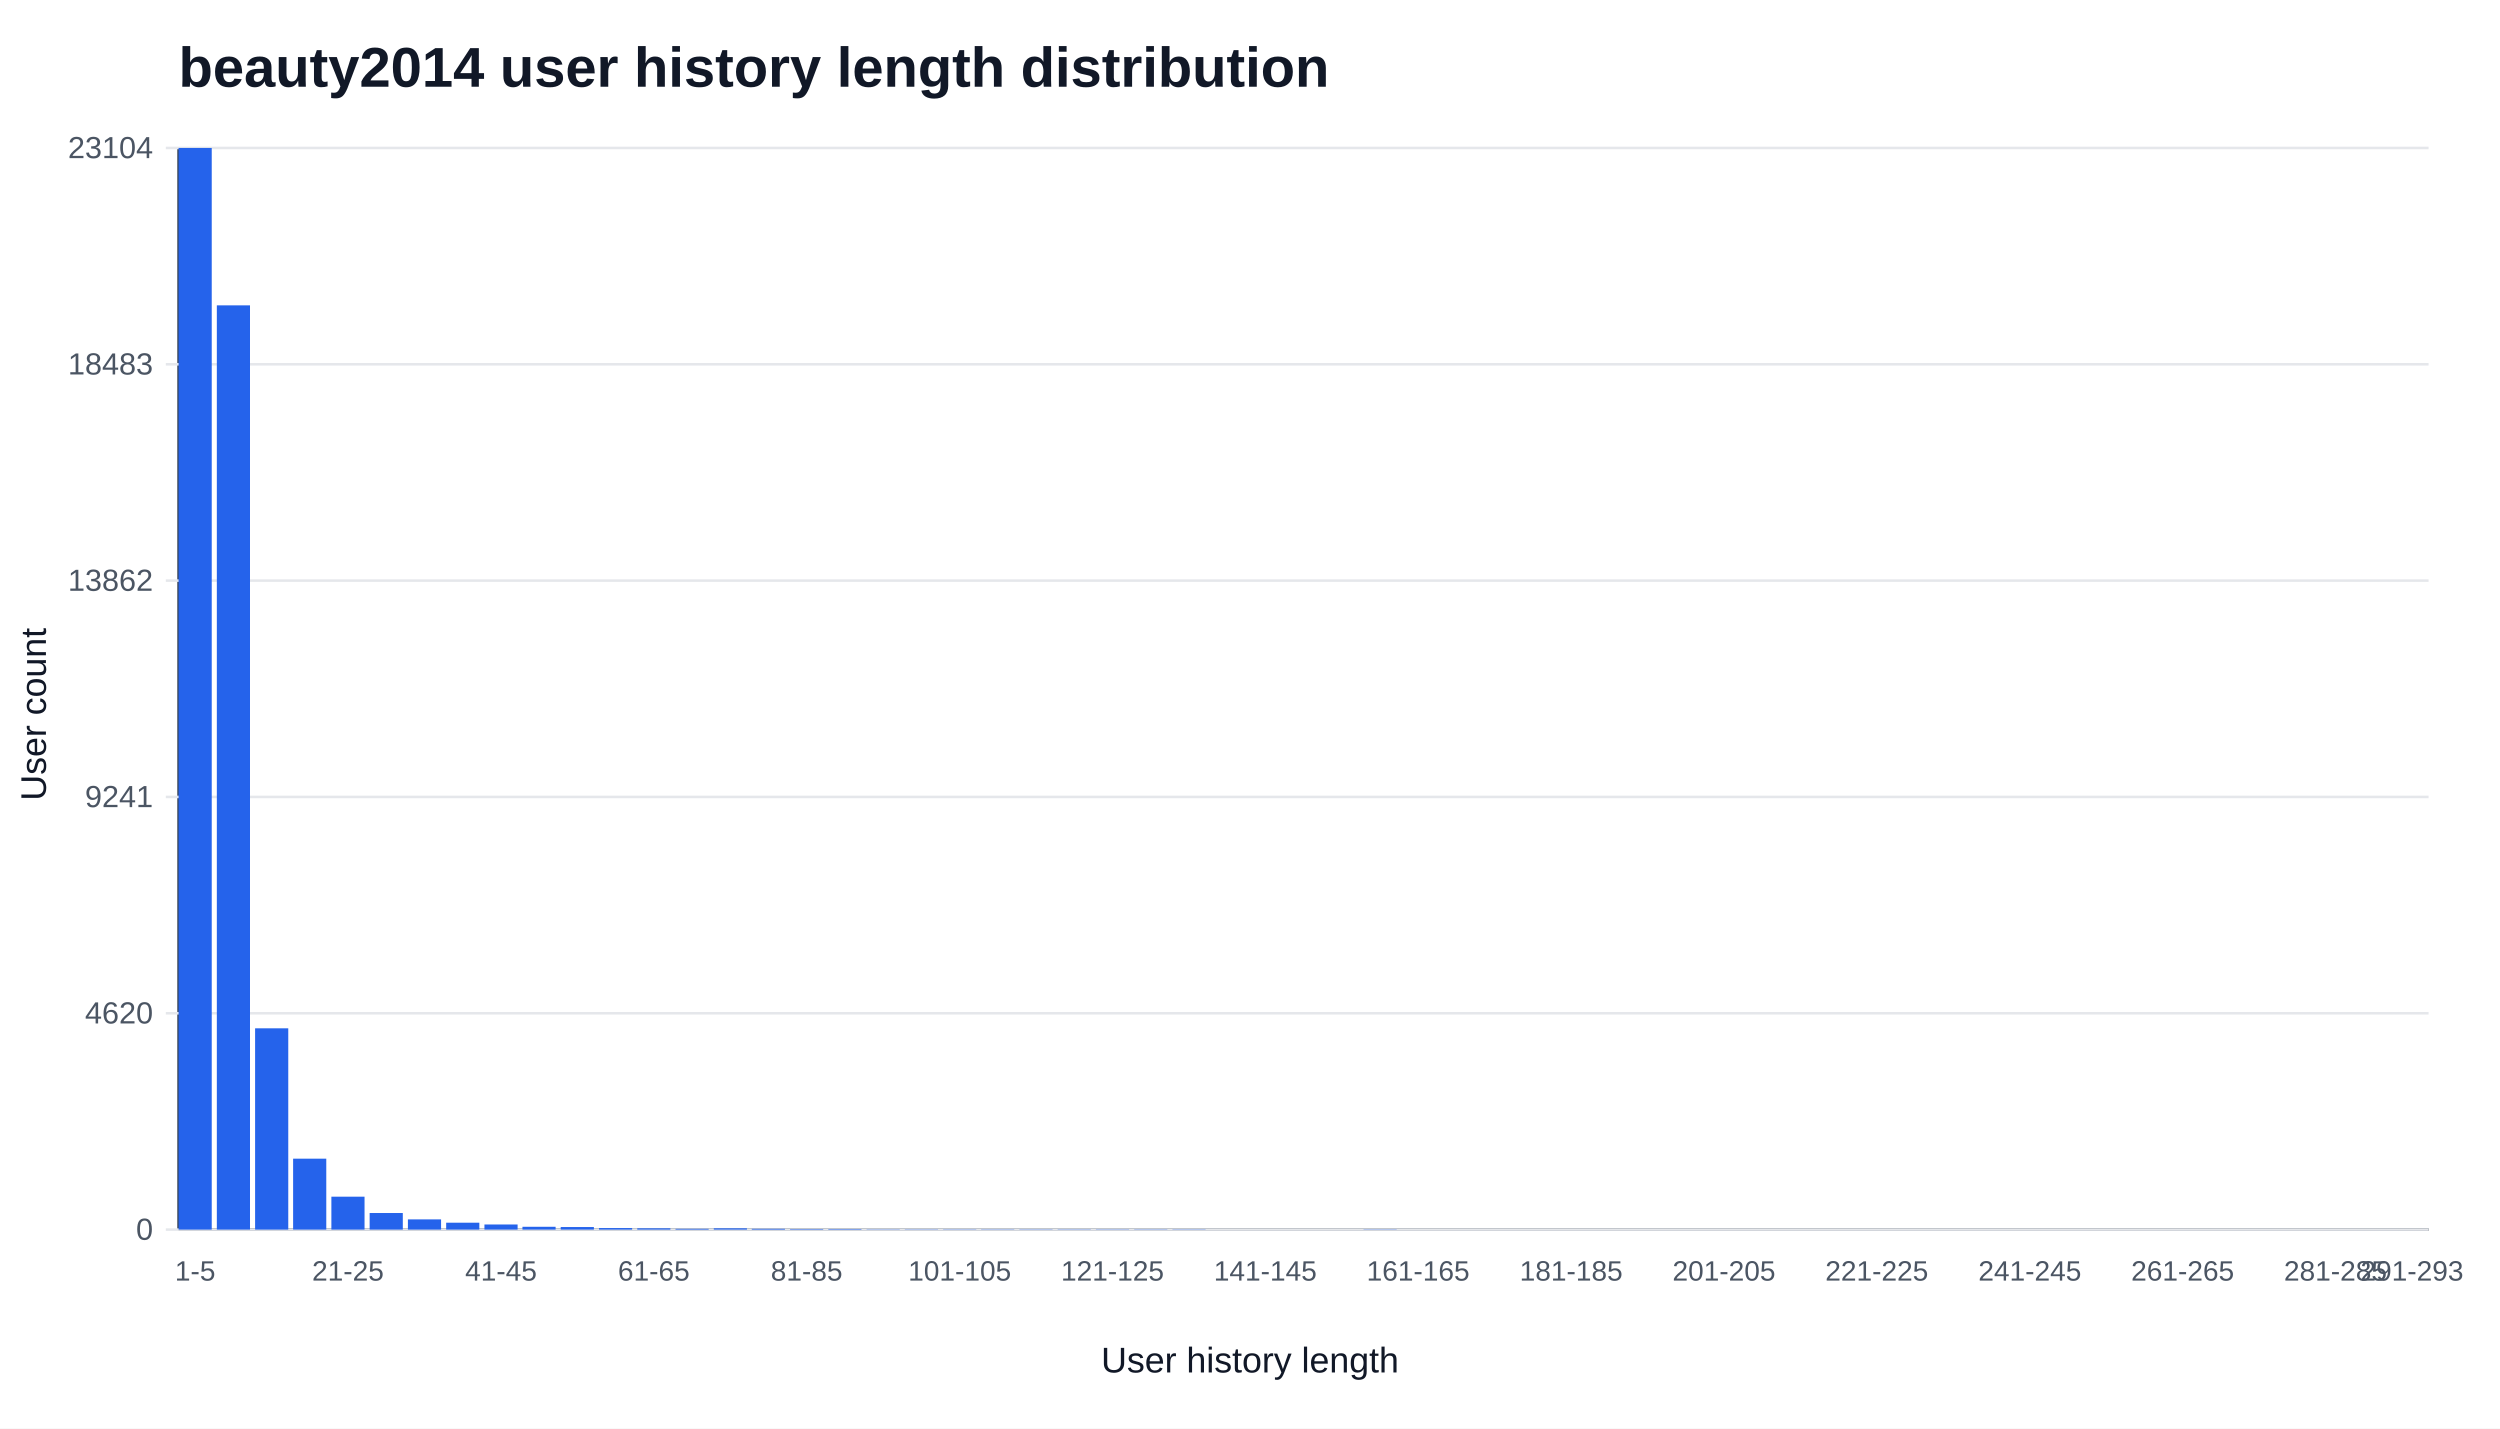
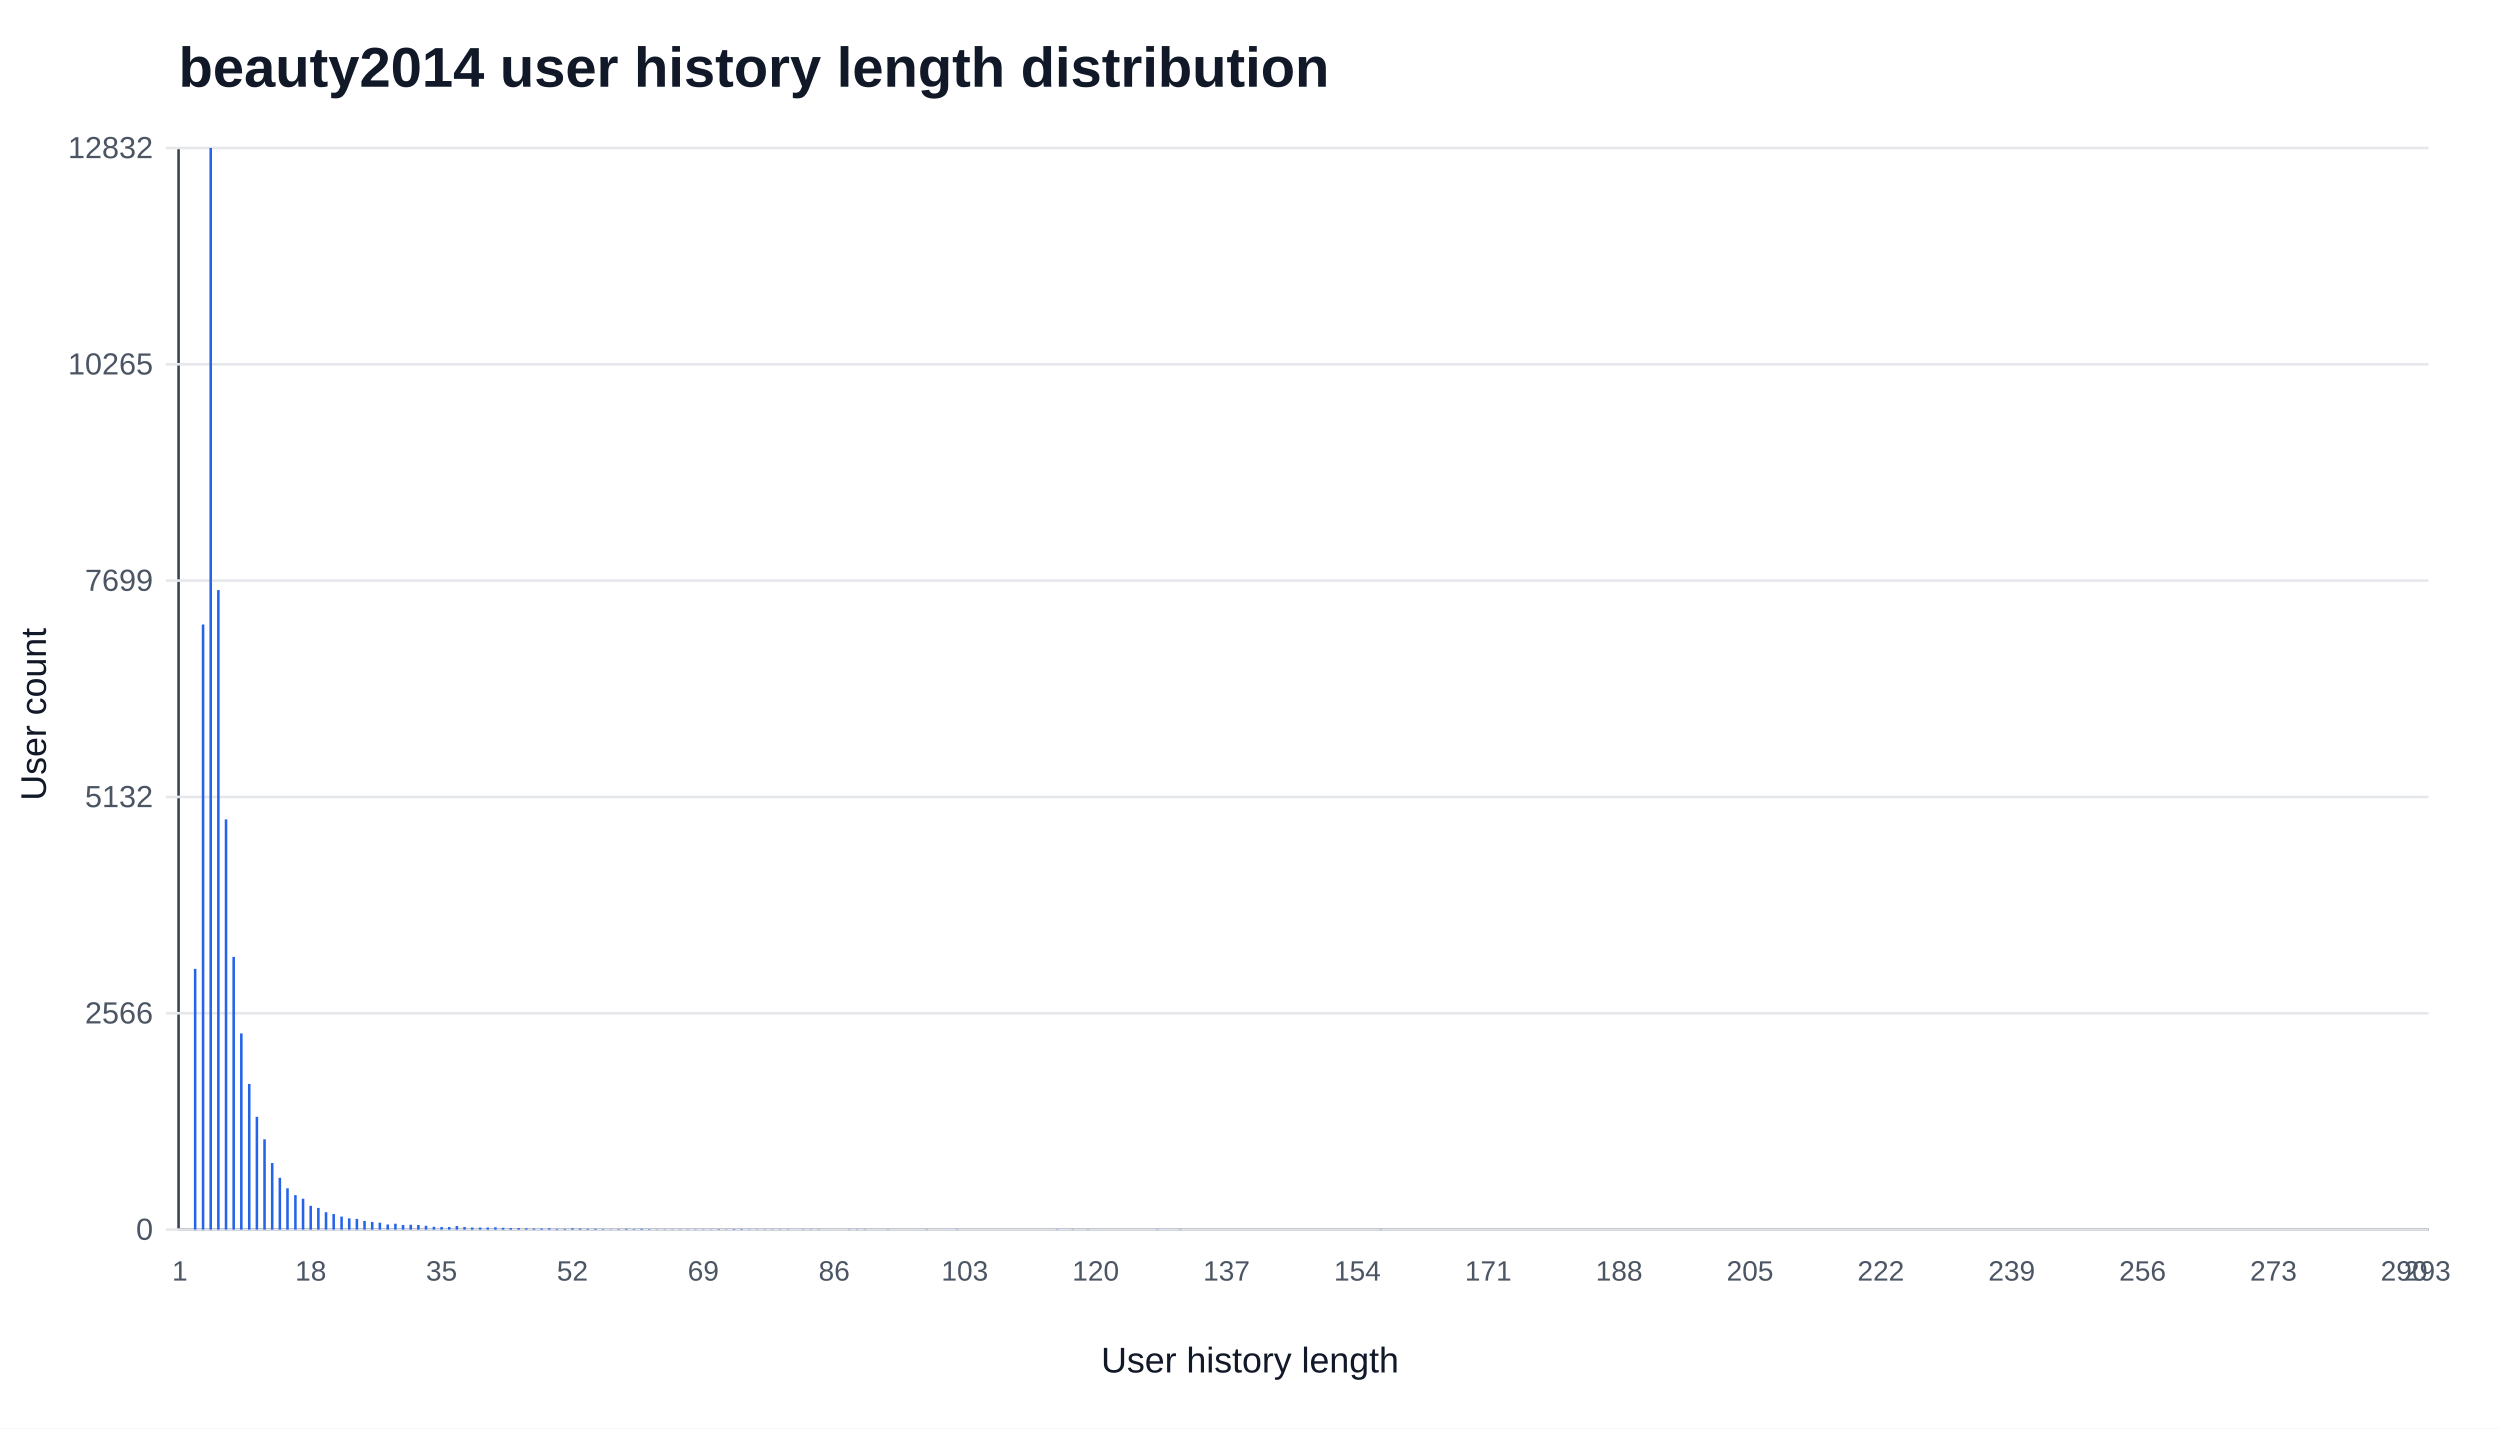
<svg xmlns="http://www.w3.org/2000/svg" width="980" height="560" viewBox="0 0 980 560">
  <rect width="100%" height="100%" fill="#ffffff" />
  <text x="70" y="34" font-family="Arial, sans-serif" font-size="22" font-weight="700" fill="#111827">beauty2014 user history length distribution</text>
  <line x1="70" y1="482" x2="952" y2="482" stroke="#374151" stroke-width="1" />
  <line x1="70" y1="58" x2="70" y2="482" stroke="#374151" stroke-width="1" />
  <line x1="65" y1="482.0" x2="952" y2="482.0" stroke="#e5e7eb" stroke-width="1" />
  <text x="60" y="486.0" text-anchor="end" font-family="Arial, sans-serif" font-size="12" fill="#4b5563">0</text>
  <line x1="65" y1="397.2" x2="952" y2="397.2" stroke="#e5e7eb" stroke-width="1" />
-   <text x="60" y="401.2" text-anchor="end" font-family="Arial, sans-serif" font-size="12" fill="#4b5563">4620</text>
+   <text x="60" y="401.2" text-anchor="end" font-family="Arial, sans-serif" font-size="12" fill="#4b5563">2566</text>
  <line x1="65" y1="312.4" x2="952" y2="312.4" stroke="#e5e7eb" stroke-width="1" />
-   <text x="60" y="316.4" text-anchor="end" font-family="Arial, sans-serif" font-size="12" fill="#4b5563">9241</text>
+   <text x="60" y="316.4" text-anchor="end" font-family="Arial, sans-serif" font-size="12" fill="#4b5563">5132</text>
  <line x1="65" y1="227.6" x2="952" y2="227.6" stroke="#e5e7eb" stroke-width="1" />
-   <text x="60" y="231.6" text-anchor="end" font-family="Arial, sans-serif" font-size="12" fill="#4b5563">13862</text>
+   <text x="60" y="231.6" text-anchor="end" font-family="Arial, sans-serif" font-size="12" fill="#4b5563">7699</text>
  <line x1="65" y1="142.8" x2="952" y2="142.8" stroke="#e5e7eb" stroke-width="1" />
-   <text x="60" y="146.8" text-anchor="end" font-family="Arial, sans-serif" font-size="12" fill="#4b5563">18483</text>
+   <text x="60" y="146.8" text-anchor="end" font-family="Arial, sans-serif" font-size="12" fill="#4b5563">10265</text>
  <line x1="65" y1="58.0" x2="952" y2="58.0" stroke="#e5e7eb" stroke-width="1" />
-   <text x="60" y="62.0" text-anchor="end" font-family="Arial, sans-serif" font-size="12" fill="#4b5563">23104</text>
-   <rect x="70.0" y="58.0" width="13.0" height="424.0" fill="#2563eb" />
-   <text x="76.5" y="502" text-anchor="middle" font-family="Arial, sans-serif" font-size="11" fill="#4b5563">1-5</text>
-   <rect x="85.0" y="119.7" width="13.0" height="362.3" fill="#2563eb" />
-   <rect x="100.0" y="403.1" width="13.0" height="78.9" fill="#2563eb" />
-   <rect x="114.9" y="454.2" width="13.0" height="27.8" fill="#2563eb" />
-   <rect x="129.9" y="469.1" width="13.0" height="12.9" fill="#2563eb" />
-   <text x="136.4" y="502" text-anchor="middle" font-family="Arial, sans-serif" font-size="11" fill="#4b5563">21-25</text>
-   <rect x="144.9" y="475.5" width="13.0" height="6.5" fill="#2563eb" />
-   <rect x="159.9" y="478.0" width="13.0" height="4.0" fill="#2563eb" />
-   <rect x="174.9" y="479.3" width="13.0" height="2.7" fill="#2563eb" />
-   <rect x="189.9" y="480.0" width="13.0" height="2.0" fill="#2563eb" />
-   <text x="196.4" y="502" text-anchor="middle" font-family="Arial, sans-serif" font-size="11" fill="#4b5563">41-45</text>
-   <rect x="204.8" y="480.9" width="13.0" height="1.1" fill="#2563eb" />
-   <rect x="219.8" y="481.0" width="13.0" height="1.0" fill="#2563eb" />
-   <rect x="234.8" y="481.4" width="13.0" height="0.6" fill="#2563eb" />
-   <rect x="249.8" y="481.5" width="13.0" height="0.5" fill="#2563eb" />
-   <text x="256.3" y="502" text-anchor="middle" font-family="Arial, sans-serif" font-size="11" fill="#4b5563">61-65</text>
-   <rect x="264.8" y="481.7" width="13.0" height="0.3" fill="#2563eb" />
-   <rect x="279.8" y="481.5" width="13.0" height="0.5" fill="#2563eb" />
-   <rect x="294.7" y="481.7" width="13.0" height="0.3" fill="#2563eb" />
-   <rect x="309.7" y="481.8" width="13.0" height="0.2" fill="#2563eb" />
-   <text x="316.2" y="502" text-anchor="middle" font-family="Arial, sans-serif" font-size="11" fill="#4b5563">81-85</text>
-   <rect x="324.7" y="481.8" width="13.0" height="0.2" fill="#2563eb" />
-   <rect x="339.7" y="481.9" width="13.0" height="0.1" fill="#2563eb" />
-   <rect x="354.7" y="481.9" width="13.0" height="0.1" fill="#2563eb" />
-   <rect x="369.7" y="481.9" width="13.0" height="0.1" fill="#2563eb" />
-   <text x="376.2" y="502" text-anchor="middle" font-family="Arial, sans-serif" font-size="11" fill="#4b5563">101-105</text>
-   <rect x="384.6" y="481.9" width="13.0" height="0.1" fill="#2563eb" />
-   <rect x="399.6" y="481.9" width="13.0" height="0.1" fill="#2563eb" />
-   <rect x="414.6" y="481.9" width="13.0" height="0.1" fill="#2563eb" />
-   <rect x="429.6" y="481.9" width="13.0" height="0.1" fill="#2563eb" />
-   <text x="436.1" y="502" text-anchor="middle" font-family="Arial, sans-serif" font-size="11" fill="#4b5563">121-125</text>
-   <rect x="444.6" y="481.9" width="13.0" height="0.1" fill="#2563eb" />
-   <rect x="459.6" y="481.9" width="13.0" height="0.1" fill="#2563eb" />
-   <rect x="474.5" y="482.0" width="13.0" height="0.0" fill="#2563eb" />
-   <rect x="489.5" y="482.0" width="13.0" height="0.0" fill="#2563eb" />
-   <text x="496.0" y="502" text-anchor="middle" font-family="Arial, sans-serif" font-size="11" fill="#4b5563">141-145</text>
-   <rect x="504.5" y="482.0" width="13.0" height="0.0" fill="#2563eb" />
-   <rect x="519.5" y="482.0" width="13.0" height="0.0" fill="#2563eb" />
-   <rect x="534.5" y="481.9" width="13.0" height="0.1" fill="#2563eb" />
-   <rect x="549.5" y="482.0" width="13.0" height="0.0" fill="#2563eb" />
-   <text x="555.9" y="502" text-anchor="middle" font-family="Arial, sans-serif" font-size="11" fill="#4b5563">161-165</text>
-   <rect x="564.4" y="482.0" width="13.0" height="0.0" fill="#2563eb" />
-   <rect x="579.4" y="482.0" width="13.0" height="0.0" fill="#2563eb" />
-   <rect x="594.4" y="482.0" width="13.0" height="0.0" fill="#2563eb" />
-   <rect x="609.4" y="482.0" width="13.0" height="0.0" fill="#2563eb" />
-   <text x="615.9" y="502" text-anchor="middle" font-family="Arial, sans-serif" font-size="11" fill="#4b5563">181-185</text>
-   <rect x="624.4" y="482.0" width="13.0" height="0.0" fill="#2563eb" />
-   <rect x="639.4" y="482.0" width="13.0" height="0.0" fill="#2563eb" />
-   <rect x="654.3" y="482.0" width="13.0" height="0.0" fill="#2563eb" />
-   <rect x="669.3" y="482.0" width="13.0" height="0.0" fill="#2563eb" />
-   <text x="675.8" y="502" text-anchor="middle" font-family="Arial, sans-serif" font-size="11" fill="#4b5563">201-205</text>
-   <rect x="684.3" y="482.0" width="13.0" height="0.0" fill="#2563eb" />
-   <rect x="699.3" y="482.0" width="13.0" height="0.0" fill="#2563eb" />
-   <rect x="714.3" y="482.0" width="13.0" height="0.0" fill="#2563eb" />
-   <rect x="729.3" y="482.0" width="13.0" height="0.0" fill="#2563eb" />
-   <text x="735.7" y="502" text-anchor="middle" font-family="Arial, sans-serif" font-size="11" fill="#4b5563">221-225</text>
-   <rect x="744.2" y="482.0" width="13.0" height="0.0" fill="#2563eb" />
-   <rect x="759.2" y="482.0" width="13.0" height="0.0" fill="#2563eb" />
-   <rect x="774.2" y="482.0" width="13.0" height="0.0" fill="#2563eb" />
-   <rect x="789.2" y="482.0" width="13.0" height="0.0" fill="#2563eb" />
-   <text x="795.7" y="502" text-anchor="middle" font-family="Arial, sans-serif" font-size="11" fill="#4b5563">241-245</text>
-   <rect x="804.2" y="482.0" width="13.0" height="0.0" fill="#2563eb" />
-   <rect x="819.2" y="482.0" width="13.0" height="0.0" fill="#2563eb" />
-   <rect x="834.1" y="482.0" width="13.0" height="0.0" fill="#2563eb" />
-   <rect x="849.1" y="482.0" width="13.0" height="0.0" fill="#2563eb" />
-   <text x="855.6" y="502" text-anchor="middle" font-family="Arial, sans-serif" font-size="11" fill="#4b5563">261-265</text>
-   <rect x="864.1" y="482.0" width="13.0" height="0.0" fill="#2563eb" />
-   <rect x="879.1" y="482.0" width="13.0" height="0.0" fill="#2563eb" />
-   <rect x="894.1" y="482.0" width="13.0" height="0.0" fill="#2563eb" />
-   <rect x="909.1" y="482.0" width="13.0" height="0.0" fill="#2563eb" />
-   <text x="915.5" y="502" text-anchor="middle" font-family="Arial, sans-serif" font-size="11" fill="#4b5563">281-285</text>
-   <rect x="924.0" y="482.0" width="13.0" height="0.0" fill="#2563eb" />
-   <rect x="939.0" y="482.0" width="13.0" height="0.0" fill="#2563eb" />
-   <text x="945.5" y="502" text-anchor="middle" font-family="Arial, sans-serif" font-size="11" fill="#4b5563">291-293</text>
+   <text x="60" y="62.0" text-anchor="end" font-family="Arial, sans-serif" font-size="12" fill="#4b5563">12832</text>
+   <rect x="70.0" y="482.0" width="1.0" height="0.0" fill="#2563eb" />
+   <text x="70.5" y="502" text-anchor="middle" font-family="Arial, sans-serif" font-size="11" fill="#4b5563">1</text>
+   <rect x="73.0" y="482.0" width="1.0" height="0.0" fill="#2563eb" />
+   <rect x="76.0" y="379.8" width="1.0" height="102.2" fill="#2563eb" />
+   <rect x="79.1" y="244.8" width="1.0" height="237.2" fill="#2563eb" />
+   <rect x="82.1" y="58.0" width="1.0" height="424.0" fill="#2563eb" />
+   <rect x="85.1" y="231.3" width="1.0" height="250.7" fill="#2563eb" />
+   <rect x="88.1" y="321.2" width="1.0" height="160.8" fill="#2563eb" />
+   <rect x="91.1" y="375.1" width="1.0" height="106.9" fill="#2563eb" />
+   <rect x="94.1" y="405.1" width="1.0" height="76.9" fill="#2563eb" />
+   <rect x="97.2" y="424.9" width="1.0" height="57.1" fill="#2563eb" />
+   <rect x="100.2" y="437.8" width="1.0" height="44.2" fill="#2563eb" />
+   <rect x="103.2" y="446.6" width="1.0" height="35.4" fill="#2563eb" />
+   <rect x="106.2" y="455.9" width="1.0" height="26.1" fill="#2563eb" />
+   <rect x="109.2" y="461.7" width="1.0" height="20.3" fill="#2563eb" />
+   <rect x="112.2" y="465.8" width="1.0" height="16.2" fill="#2563eb" />
+   <rect x="115.3" y="468.5" width="1.0" height="13.5" fill="#2563eb" />
+   <rect x="118.3" y="469.9" width="1.0" height="12.1" fill="#2563eb" />
+   <rect x="121.3" y="472.7" width="1.0" height="9.3" fill="#2563eb" />
+   <text x="121.8" y="502" text-anchor="middle" font-family="Arial, sans-serif" font-size="11" fill="#4b5563">18</text>
+   <rect x="124.3" y="473.5" width="1.0" height="8.5" fill="#2563eb" />
+   <rect x="127.3" y="475.2" width="1.0" height="6.8" fill="#2563eb" />
+   <rect x="130.3" y="475.9" width="1.0" height="6.1" fill="#2563eb" />
+   <rect x="133.4" y="476.9" width="1.0" height="5.1" fill="#2563eb" />
+   <rect x="136.4" y="477.6" width="1.0" height="4.4" fill="#2563eb" />
+   <rect x="139.4" y="477.8" width="1.0" height="4.2" fill="#2563eb" />
+   <rect x="142.4" y="478.6" width="1.0" height="3.4" fill="#2563eb" />
+   <rect x="145.4" y="479.0" width="1.0" height="3.0" fill="#2563eb" />
+   <rect x="148.4" y="479.3" width="1.0" height="2.7" fill="#2563eb" />
+   <rect x="151.5" y="480.0" width="1.0" height="2.0" fill="#2563eb" />
+   <rect x="154.5" y="479.7" width="1.0" height="2.3" fill="#2563eb" />
+   <rect x="157.5" y="480.2" width="1.0" height="1.8" fill="#2563eb" />
+   <rect x="160.5" y="480.1" width="1.0" height="1.9" fill="#2563eb" />
+   <rect x="163.5" y="480.2" width="1.0" height="1.8" fill="#2563eb" />
+   <rect x="166.5" y="480.5" width="1.0" height="1.5" fill="#2563eb" />
+   <rect x="169.6" y="480.9" width="1.0" height="1.1" fill="#2563eb" />
+   <rect x="172.6" y="481.0" width="1.0" height="1.0" fill="#2563eb" />
+   <text x="173.1" y="502" text-anchor="middle" font-family="Arial, sans-serif" font-size="11" fill="#4b5563">35</text>
+   <rect x="175.6" y="481.0" width="1.0" height="1.0" fill="#2563eb" />
+   <rect x="178.6" y="480.6" width="1.0" height="1.4" fill="#2563eb" />
+   <rect x="181.6" y="481.0" width="1.0" height="1.0" fill="#2563eb" />
+   <rect x="184.6" y="481.2" width="1.0" height="0.8" fill="#2563eb" />
+   <rect x="187.7" y="481.2" width="1.0" height="0.8" fill="#2563eb" />
+   <rect x="190.7" y="481.2" width="1.0" height="0.8" fill="#2563eb" />
+   <rect x="193.7" y="481.1" width="1.0" height="0.9" fill="#2563eb" />
+   <rect x="196.7" y="481.3" width="1.0" height="0.7" fill="#2563eb" />
+   <rect x="199.7" y="481.4" width="1.0" height="0.6" fill="#2563eb" />
+   <rect x="202.8" y="481.4" width="1.0" height="0.6" fill="#2563eb" />
+   <rect x="205.8" y="481.5" width="1.0" height="0.5" fill="#2563eb" />
+   <rect x="208.8" y="481.6" width="1.0" height="0.4" fill="#2563eb" />
+   <rect x="211.8" y="481.6" width="1.0" height="0.4" fill="#2563eb" />
+   <rect x="214.8" y="481.5" width="1.0" height="0.5" fill="#2563eb" />
+   <rect x="217.8" y="481.7" width="1.0" height="0.3" fill="#2563eb" />
+   <rect x="220.9" y="481.7" width="1.0" height="0.3" fill="#2563eb" />
+   <rect x="223.9" y="481.5" width="1.0" height="0.5" fill="#2563eb" />
+   <text x="224.4" y="502" text-anchor="middle" font-family="Arial, sans-serif" font-size="11" fill="#4b5563">52</text>
+   <rect x="226.9" y="481.6" width="1.0" height="0.4" fill="#2563eb" />
+   <rect x="229.9" y="481.7" width="1.0" height="0.3" fill="#2563eb" />
+   <rect x="232.9" y="481.7" width="1.0" height="0.3" fill="#2563eb" />
+   <rect x="235.9" y="481.8" width="1.0" height="0.2" fill="#2563eb" />
+   <rect x="239.0" y="481.9" width="1.0" height="0.1" fill="#2563eb" />
+   <rect x="242.0" y="481.8" width="1.0" height="0.2" fill="#2563eb" />
+   <rect x="245.0" y="481.7" width="1.0" height="0.3" fill="#2563eb" />
+   <rect x="248.0" y="481.8" width="1.0" height="0.2" fill="#2563eb" />
+   <rect x="251.0" y="481.7" width="1.0" height="0.3" fill="#2563eb" />
+   <rect x="254.0" y="481.8" width="1.0" height="0.2" fill="#2563eb" />
+   <rect x="257.1" y="481.9" width="1.0" height="0.1" fill="#2563eb" />
+   <rect x="260.1" y="481.9" width="1.0" height="0.1" fill="#2563eb" />
+   <rect x="263.1" y="481.9" width="1.0" height="0.1" fill="#2563eb" />
+   <rect x="266.1" y="481.9" width="1.0" height="0.1" fill="#2563eb" />
+   <rect x="269.1" y="481.9" width="1.0" height="0.1" fill="#2563eb" />
+   <rect x="272.1" y="481.9" width="1.0" height="0.1" fill="#2563eb" />
+   <rect x="275.2" y="481.9" width="1.0" height="0.1" fill="#2563eb" />
+   <text x="275.7" y="502" text-anchor="middle" font-family="Arial, sans-serif" font-size="11" fill="#4b5563">69</text>
+   <rect x="278.2" y="481.9" width="1.0" height="0.1" fill="#2563eb" />
+   <rect x="281.2" y="481.8" width="1.0" height="0.2" fill="#2563eb" />
+   <rect x="284.2" y="481.9" width="1.0" height="0.1" fill="#2563eb" />
+   <rect x="287.2" y="481.8" width="1.0" height="0.2" fill="#2563eb" />
+   <rect x="290.2" y="481.8" width="1.0" height="0.2" fill="#2563eb" />
+   <rect x="293.3" y="481.9" width="1.0" height="0.1" fill="#2563eb" />
+   <rect x="296.3" y="481.9" width="1.0" height="0.1" fill="#2563eb" />
+   <rect x="299.3" y="481.9" width="1.0" height="0.1" fill="#2563eb" />
+   <rect x="302.3" y="481.9" width="1.0" height="0.1" fill="#2563eb" />
+   <rect x="305.3" y="481.9" width="1.0" height="0.1" fill="#2563eb" />
+   <rect x="308.3" y="481.9" width="1.0" height="0.1" fill="#2563eb" />
+   <rect x="311.4" y="482.0" width="1.0" height="0.0" fill="#2563eb" />
+   <rect x="314.4" y="481.9" width="1.0" height="0.1" fill="#2563eb" />
+   <rect x="317.4" y="481.9" width="1.0" height="0.1" fill="#2563eb" />
+   <rect x="320.4" y="481.9" width="1.0" height="0.1" fill="#2563eb" />
+   <rect x="323.4" y="482.0" width="1.0" height="0.0" fill="#2563eb" />
+   <rect x="326.5" y="482.0" width="1.0" height="0.0" fill="#2563eb" />
+   <text x="327.0" y="502" text-anchor="middle" font-family="Arial, sans-serif" font-size="11" fill="#4b5563">86</text>
+   <rect x="329.5" y="482.0" width="1.0" height="0.0" fill="#2563eb" />
+   <rect x="332.5" y="481.9" width="1.0" height="0.1" fill="#2563eb" />
+   <rect x="335.5" y="481.9" width="1.0" height="0.1" fill="#2563eb" />
+   <rect x="338.5" y="481.9" width="1.0" height="0.1" fill="#2563eb" />
+   <rect x="341.5" y="482.0" width="1.0" height="0.0" fill="#2563eb" />
+   <rect x="344.6" y="482.0" width="1.0" height="0.0" fill="#2563eb" />
+   <rect x="347.6" y="481.9" width="1.0" height="0.1" fill="#2563eb" />
+   <rect x="350.6" y="482.0" width="1.0" height="0.0" fill="#2563eb" />
+   <rect x="353.6" y="482.0" width="1.0" height="0.0" fill="#2563eb" />
+   <rect x="356.6" y="482.0" width="1.0" height="0.0" fill="#2563eb" />
+   <rect x="359.6" y="482.0" width="1.0" height="0.0" fill="#2563eb" />
+   <rect x="362.7" y="481.9" width="1.0" height="0.1" fill="#2563eb" />
+   <rect x="365.7" y="482.0" width="1.0" height="0.0" fill="#2563eb" />
+   <rect x="368.7" y="482.0" width="1.0" height="0.0" fill="#2563eb" />
+   <rect x="371.7" y="482.0" width="1.0" height="0.0" fill="#2563eb" />
+   <rect x="374.7" y="481.9" width="1.0" height="0.1" fill="#2563eb" />
+   <rect x="377.7" y="482.0" width="1.0" height="0.0" fill="#2563eb" />
+   <text x="378.2" y="502" text-anchor="middle" font-family="Arial, sans-serif" font-size="11" fill="#4b5563">103</text>
+   <rect x="380.8" y="482.0" width="1.0" height="0.0" fill="#2563eb" />
+   <rect x="383.8" y="482.0" width="1.0" height="0.0" fill="#2563eb" />
+   <rect x="386.8" y="482.0" width="1.0" height="0.0" fill="#2563eb" />
+   <rect x="389.8" y="482.0" width="1.0" height="0.0" fill="#2563eb" />
+   <rect x="392.8" y="482.0" width="1.0" height="0.0" fill="#2563eb" />
+   <rect x="395.8" y="482.0" width="1.0" height="0.0" fill="#2563eb" />
+   <rect x="398.9" y="482.0" width="1.0" height="0.0" fill="#2563eb" />
+   <rect x="401.9" y="482.0" width="1.0" height="0.0" fill="#2563eb" />
+   <rect x="404.9" y="482.0" width="1.0" height="0.0" fill="#2563eb" />
+   <rect x="407.9" y="482.0" width="1.0" height="0.0" fill="#2563eb" />
+   <rect x="410.9" y="482.0" width="1.0" height="0.0" fill="#2563eb" />
+   <rect x="413.9" y="481.9" width="1.0" height="0.1" fill="#2563eb" />
+   <rect x="417.0" y="482.0" width="1.0" height="0.0" fill="#2563eb" />
+   <rect x="420.0" y="481.9" width="1.0" height="0.1" fill="#2563eb" />
+   <rect x="423.0" y="482.0" width="1.0" height="0.0" fill="#2563eb" />
+   <rect x="426.0" y="481.9" width="1.0" height="0.1" fill="#2563eb" />
+   <rect x="429.0" y="482.0" width="1.0" height="0.0" fill="#2563eb" />
+   <text x="429.5" y="502" text-anchor="middle" font-family="Arial, sans-serif" font-size="11" fill="#4b5563">120</text>
+   <rect x="432.0" y="482.0" width="1.0" height="0.0" fill="#2563eb" />
+   <rect x="435.1" y="482.0" width="1.0" height="0.0" fill="#2563eb" />
+   <rect x="438.1" y="482.0" width="1.0" height="0.0" fill="#2563eb" />
+   <rect x="441.1" y="482.0" width="1.0" height="0.0" fill="#2563eb" />
+   <rect x="444.1" y="482.0" width="1.0" height="0.0" fill="#2563eb" />
+   <rect x="447.1" y="482.0" width="1.0" height="0.0" fill="#2563eb" />
+   <rect x="450.2" y="482.0" width="1.0" height="0.0" fill="#2563eb" />
+   <rect x="453.2" y="481.9" width="1.0" height="0.1" fill="#2563eb" />
+   <rect x="456.2" y="482.0" width="1.0" height="0.0" fill="#2563eb" />
+   <rect x="459.2" y="482.0" width="1.0" height="0.0" fill="#2563eb" />
+   <rect x="462.2" y="481.9" width="1.0" height="0.1" fill="#2563eb" />
+   <rect x="465.2" y="482.0" width="1.0" height="0.0" fill="#2563eb" />
+   <rect x="468.3" y="482.0" width="1.0" height="0.0" fill="#2563eb" />
+   <rect x="471.3" y="482.0" width="1.0" height="0.0" fill="#2563eb" />
+   <rect x="474.3" y="482.0" width="1.0" height="0.0" fill="#2563eb" />
+   <rect x="477.3" y="482.0" width="1.0" height="0.0" fill="#2563eb" />
+   <rect x="480.3" y="482.0" width="1.0" height="0.0" fill="#2563eb" />
+   <text x="480.8" y="502" text-anchor="middle" font-family="Arial, sans-serif" font-size="11" fill="#4b5563">137</text>
+   <rect x="483.3" y="482.0" width="1.0" height="0.0" fill="#2563eb" />
+   <rect x="486.4" y="482.0" width="1.0" height="0.0" fill="#2563eb" />
+   <rect x="489.4" y="482.0" width="1.0" height="0.0" fill="#2563eb" />
+   <rect x="492.4" y="482.0" width="1.0" height="0.0" fill="#2563eb" />
+   <rect x="495.4" y="482.0" width="1.0" height="0.0" fill="#2563eb" />
+   <rect x="498.4" y="482.0" width="1.0" height="0.0" fill="#2563eb" />
+   <rect x="501.4" y="482.0" width="1.0" height="0.0" fill="#2563eb" />
+   <rect x="504.5" y="482.0" width="1.0" height="0.0" fill="#2563eb" />
+   <rect x="507.5" y="482.0" width="1.0" height="0.0" fill="#2563eb" />
+   <rect x="510.5" y="482.0" width="1.0" height="0.0" fill="#2563eb" />
+   <rect x="513.5" y="482.0" width="1.0" height="0.0" fill="#2563eb" />
+   <rect x="516.5" y="482.0" width="1.0" height="0.0" fill="#2563eb" />
+   <rect x="519.5" y="482.0" width="1.0" height="0.0" fill="#2563eb" />
+   <rect x="522.6" y="482.0" width="1.0" height="0.0" fill="#2563eb" />
+   <rect x="525.6" y="482.0" width="1.0" height="0.0" fill="#2563eb" />
+   <rect x="528.6" y="482.0" width="1.0" height="0.0" fill="#2563eb" />
+   <rect x="531.6" y="482.0" width="1.0" height="0.0" fill="#2563eb" />
+   <text x="532.1" y="502" text-anchor="middle" font-family="Arial, sans-serif" font-size="11" fill="#4b5563">154</text>
+   <rect x="534.6" y="482.0" width="1.0" height="0.0" fill="#2563eb" />
+   <rect x="537.6" y="482.0" width="1.0" height="0.0" fill="#2563eb" />
+   <rect x="540.7" y="481.9" width="1.0" height="0.1" fill="#2563eb" />
+   <rect x="543.7" y="482.0" width="1.0" height="0.0" fill="#2563eb" />
+   <rect x="546.7" y="482.0" width="1.0" height="0.0" fill="#2563eb" />
+   <rect x="549.7" y="482.0" width="1.0" height="0.0" fill="#2563eb" />
+   <rect x="552.7" y="482.0" width="1.0" height="0.0" fill="#2563eb" />
+   <rect x="555.7" y="482.0" width="1.0" height="0.0" fill="#2563eb" />
+   <rect x="558.8" y="482.0" width="1.0" height="0.0" fill="#2563eb" />
+   <rect x="561.8" y="482.0" width="1.0" height="0.0" fill="#2563eb" />
+   <rect x="564.8" y="482.0" width="1.0" height="0.0" fill="#2563eb" />
+   <rect x="567.8" y="482.0" width="1.0" height="0.0" fill="#2563eb" />
+   <rect x="570.8" y="482.0" width="1.0" height="0.0" fill="#2563eb" />
+   <rect x="573.8" y="482.0" width="1.0" height="0.0" fill="#2563eb" />
+   <rect x="576.9" y="482.0" width="1.0" height="0.0" fill="#2563eb" />
+   <rect x="579.9" y="482.0" width="1.0" height="0.0" fill="#2563eb" />
+   <rect x="582.9" y="482.0" width="1.0" height="0.0" fill="#2563eb" />
+   <text x="583.4" y="502" text-anchor="middle" font-family="Arial, sans-serif" font-size="11" fill="#4b5563">171</text>
+   <rect x="585.9" y="482.0" width="1.0" height="0.0" fill="#2563eb" />
+   <rect x="588.9" y="482.0" width="1.0" height="0.0" fill="#2563eb" />
+   <rect x="592.0" y="482.0" width="1.0" height="0.0" fill="#2563eb" />
+   <rect x="595.0" y="482.0" width="1.0" height="0.0" fill="#2563eb" />
+   <rect x="598.0" y="482.0" width="1.0" height="0.0" fill="#2563eb" />
+   <rect x="601.0" y="482.0" width="1.0" height="0.0" fill="#2563eb" />
+   <rect x="604.0" y="482.0" width="1.0" height="0.0" fill="#2563eb" />
+   <rect x="607.0" y="482.0" width="1.0" height="0.0" fill="#2563eb" />
+   <rect x="610.1" y="482.0" width="1.0" height="0.0" fill="#2563eb" />
+   <rect x="613.1" y="482.0" width="1.0" height="0.0" fill="#2563eb" />
+   <rect x="616.1" y="482.0" width="1.0" height="0.0" fill="#2563eb" />
+   <rect x="619.1" y="482.0" width="1.0" height="0.0" fill="#2563eb" />
+   <rect x="622.1" y="482.0" width="1.0" height="0.0" fill="#2563eb" />
+   <rect x="625.1" y="482.0" width="1.0" height="0.0" fill="#2563eb" />
+   <rect x="628.2" y="482.0" width="1.0" height="0.0" fill="#2563eb" />
+   <rect x="631.2" y="482.0" width="1.0" height="0.0" fill="#2563eb" />
+   <rect x="634.2" y="482.0" width="1.0" height="0.0" fill="#2563eb" />
+   <text x="634.7" y="502" text-anchor="middle" font-family="Arial, sans-serif" font-size="11" fill="#4b5563">188</text>
+   <rect x="637.2" y="482.0" width="1.0" height="0.0" fill="#2563eb" />
+   <rect x="640.2" y="482.0" width="1.0" height="0.0" fill="#2563eb" />
+   <rect x="643.2" y="482.0" width="1.0" height="0.0" fill="#2563eb" />
+   <rect x="646.3" y="482.0" width="1.0" height="0.0" fill="#2563eb" />
+   <rect x="649.3" y="482.0" width="1.0" height="0.0" fill="#2563eb" />
+   <rect x="652.3" y="482.0" width="1.0" height="0.0" fill="#2563eb" />
+   <rect x="655.3" y="482.0" width="1.0" height="0.0" fill="#2563eb" />
+   <rect x="658.3" y="482.0" width="1.0" height="0.0" fill="#2563eb" />
+   <rect x="661.3" y="482.0" width="1.0" height="0.0" fill="#2563eb" />
+   <rect x="664.4" y="482.0" width="1.0" height="0.0" fill="#2563eb" />
+   <rect x="667.4" y="482.0" width="1.0" height="0.0" fill="#2563eb" />
+   <rect x="670.4" y="482.0" width="1.0" height="0.0" fill="#2563eb" />
+   <rect x="673.4" y="482.0" width="1.0" height="0.0" fill="#2563eb" />
+   <rect x="676.4" y="482.0" width="1.0" height="0.0" fill="#2563eb" />
+   <rect x="679.4" y="482.0" width="1.0" height="0.0" fill="#2563eb" />
+   <rect x="682.5" y="482.0" width="1.0" height="0.0" fill="#2563eb" />
+   <rect x="685.5" y="482.0" width="1.0" height="0.0" fill="#2563eb" />
+   <text x="686.0" y="502" text-anchor="middle" font-family="Arial, sans-serif" font-size="11" fill="#4b5563">205</text>
+   <rect x="688.5" y="482.0" width="1.0" height="0.0" fill="#2563eb" />
+   <rect x="691.5" y="482.0" width="1.0" height="0.0" fill="#2563eb" />
+   <rect x="694.5" y="482.0" width="1.0" height="0.0" fill="#2563eb" />
+   <rect x="697.5" y="482.0" width="1.0" height="0.0" fill="#2563eb" />
+   <rect x="700.6" y="482.0" width="1.0" height="0.0" fill="#2563eb" />
+   <rect x="703.6" y="482.0" width="1.0" height="0.0" fill="#2563eb" />
+   <rect x="706.6" y="482.0" width="1.0" height="0.0" fill="#2563eb" />
+   <rect x="709.6" y="482.0" width="1.0" height="0.0" fill="#2563eb" />
+   <rect x="712.6" y="482.0" width="1.0" height="0.0" fill="#2563eb" />
+   <rect x="715.7" y="482.0" width="1.0" height="0.0" fill="#2563eb" />
+   <rect x="718.7" y="482.0" width="1.0" height="0.0" fill="#2563eb" />
+   <rect x="721.7" y="482.0" width="1.0" height="0.0" fill="#2563eb" />
+   <rect x="724.7" y="482.0" width="1.0" height="0.0" fill="#2563eb" />
+   <rect x="727.7" y="482.0" width="1.0" height="0.0" fill="#2563eb" />
+   <rect x="730.7" y="482.0" width="1.0" height="0.0" fill="#2563eb" />
+   <rect x="733.8" y="482.0" width="1.0" height="0.0" fill="#2563eb" />
+   <rect x="736.8" y="482.0" width="1.0" height="0.0" fill="#2563eb" />
+   <text x="737.3" y="502" text-anchor="middle" font-family="Arial, sans-serif" font-size="11" fill="#4b5563">222</text>
+   <rect x="739.8" y="482.0" width="1.0" height="0.0" fill="#2563eb" />
+   <rect x="742.8" y="482.0" width="1.0" height="0.0" fill="#2563eb" />
+   <rect x="745.8" y="482.0" width="1.0" height="0.0" fill="#2563eb" />
+   <rect x="748.8" y="482.0" width="1.0" height="0.0" fill="#2563eb" />
+   <rect x="751.9" y="482.0" width="1.0" height="0.0" fill="#2563eb" />
+   <rect x="754.9" y="482.0" width="1.0" height="0.0" fill="#2563eb" />
+   <rect x="757.9" y="482.0" width="1.0" height="0.0" fill="#2563eb" />
+   <rect x="760.9" y="482.0" width="1.0" height="0.0" fill="#2563eb" />
+   <rect x="763.9" y="482.0" width="1.0" height="0.0" fill="#2563eb" />
+   <rect x="766.9" y="482.0" width="1.0" height="0.0" fill="#2563eb" />
+   <rect x="770.0" y="482.0" width="1.0" height="0.0" fill="#2563eb" />
+   <rect x="773.0" y="482.0" width="1.0" height="0.0" fill="#2563eb" />
+   <rect x="776.0" y="482.0" width="1.0" height="0.0" fill="#2563eb" />
+   <rect x="779.0" y="482.0" width="1.0" height="0.0" fill="#2563eb" />
+   <rect x="782.0" y="482.0" width="1.0" height="0.0" fill="#2563eb" />
+   <rect x="785.0" y="482.0" width="1.0" height="0.0" fill="#2563eb" />
+   <rect x="788.1" y="482.0" width="1.0" height="0.0" fill="#2563eb" />
+   <text x="788.6" y="502" text-anchor="middle" font-family="Arial, sans-serif" font-size="11" fill="#4b5563">239</text>
+   <rect x="791.1" y="482.0" width="1.0" height="0.0" fill="#2563eb" />
+   <rect x="794.1" y="482.0" width="1.0" height="0.0" fill="#2563eb" />
+   <rect x="797.1" y="482.0" width="1.0" height="0.0" fill="#2563eb" />
+   <rect x="800.1" y="482.0" width="1.0" height="0.0" fill="#2563eb" />
+   <rect x="803.1" y="482.0" width="1.0" height="0.0" fill="#2563eb" />
+   <rect x="806.2" y="482.0" width="1.0" height="0.0" fill="#2563eb" />
+   <rect x="809.2" y="482.0" width="1.0" height="0.0" fill="#2563eb" />
+   <rect x="812.2" y="482.0" width="1.0" height="0.0" fill="#2563eb" />
+   <rect x="815.2" y="482.0" width="1.0" height="0.0" fill="#2563eb" />
+   <rect x="818.2" y="482.0" width="1.0" height="0.0" fill="#2563eb" />
+   <rect x="821.2" y="482.0" width="1.0" height="0.0" fill="#2563eb" />
+   <rect x="824.3" y="482.0" width="1.0" height="0.0" fill="#2563eb" />
+   <rect x="827.3" y="482.0" width="1.0" height="0.0" fill="#2563eb" />
+   <rect x="830.3" y="482.0" width="1.0" height="0.0" fill="#2563eb" />
+   <rect x="833.3" y="482.0" width="1.0" height="0.0" fill="#2563eb" />
+   <rect x="836.3" y="482.0" width="1.0" height="0.0" fill="#2563eb" />
+   <rect x="839.4" y="482.0" width="1.0" height="0.0" fill="#2563eb" />
+   <text x="839.9" y="502" text-anchor="middle" font-family="Arial, sans-serif" font-size="11" fill="#4b5563">256</text>
+   <rect x="842.4" y="482.0" width="1.0" height="0.0" fill="#2563eb" />
+   <rect x="845.4" y="482.0" width="1.0" height="0.0" fill="#2563eb" />
+   <rect x="848.4" y="482.0" width="1.0" height="0.0" fill="#2563eb" />
+   <rect x="851.4" y="482.0" width="1.0" height="0.0" fill="#2563eb" />
+   <rect x="854.4" y="482.0" width="1.0" height="0.0" fill="#2563eb" />
+   <rect x="857.5" y="482.0" width="1.0" height="0.0" fill="#2563eb" />
+   <rect x="860.5" y="482.0" width="1.0" height="0.0" fill="#2563eb" />
+   <rect x="863.5" y="482.0" width="1.0" height="0.0" fill="#2563eb" />
+   <rect x="866.5" y="482.0" width="1.0" height="0.0" fill="#2563eb" />
+   <rect x="869.5" y="482.0" width="1.0" height="0.0" fill="#2563eb" />
+   <rect x="872.5" y="482.0" width="1.0" height="0.0" fill="#2563eb" />
+   <rect x="875.6" y="482.0" width="1.0" height="0.0" fill="#2563eb" />
+   <rect x="878.6" y="482.0" width="1.0" height="0.0" fill="#2563eb" />
+   <rect x="881.6" y="482.0" width="1.0" height="0.0" fill="#2563eb" />
+   <rect x="884.6" y="482.0" width="1.0" height="0.0" fill="#2563eb" />
+   <rect x="887.6" y="482.0" width="1.0" height="0.0" fill="#2563eb" />
+   <rect x="890.6" y="482.0" width="1.0" height="0.0" fill="#2563eb" />
+   <text x="891.2" y="502" text-anchor="middle" font-family="Arial, sans-serif" font-size="11" fill="#4b5563">273</text>
+   <rect x="893.7" y="482.0" width="1.0" height="0.0" fill="#2563eb" />
+   <rect x="896.7" y="482.0" width="1.0" height="0.0" fill="#2563eb" />
+   <rect x="899.7" y="482.0" width="1.0" height="0.0" fill="#2563eb" />
+   <rect x="902.7" y="482.0" width="1.0" height="0.0" fill="#2563eb" />
+   <rect x="905.7" y="482.0" width="1.0" height="0.0" fill="#2563eb" />
+   <rect x="908.7" y="482.0" width="1.0" height="0.0" fill="#2563eb" />
+   <rect x="911.8" y="482.0" width="1.0" height="0.0" fill="#2563eb" />
+   <rect x="914.8" y="482.0" width="1.0" height="0.0" fill="#2563eb" />
+   <rect x="917.8" y="482.0" width="1.0" height="0.0" fill="#2563eb" />
+   <rect x="920.8" y="482.0" width="1.0" height="0.0" fill="#2563eb" />
+   <rect x="923.8" y="482.0" width="1.0" height="0.0" fill="#2563eb" />
+   <rect x="926.8" y="482.0" width="1.0" height="0.0" fill="#2563eb" />
+   <rect x="929.9" y="482.0" width="1.0" height="0.0" fill="#2563eb" />
+   <rect x="932.9" y="482.0" width="1.0" height="0.0" fill="#2563eb" />
+   <rect x="935.9" y="482.0" width="1.0" height="0.0" fill="#2563eb" />
+   <rect x="938.9" y="482.0" width="1.0" height="0.0" fill="#2563eb" />
+   <rect x="941.9" y="482.0" width="1.0" height="0.0" fill="#2563eb" />
+   <text x="942.4" y="502" text-anchor="middle" font-family="Arial, sans-serif" font-size="11" fill="#4b5563">290</text>
+   <rect x="944.9" y="482.0" width="1.0" height="0.0" fill="#2563eb" />
+   <rect x="948.0" y="482.0" width="1.0" height="0.0" fill="#2563eb" />
+   <rect x="951.0" y="482.0" width="1.0" height="0.0" fill="#2563eb" />
+   <text x="951.5" y="502" text-anchor="middle" font-family="Arial, sans-serif" font-size="11" fill="#4b5563">293</text>
  <text x="490.0" y="538" text-anchor="middle" font-family="Arial, sans-serif" font-size="14" fill="#111827">User history length</text>
  <text x="18" y="280.0" transform="rotate(-90 18 280.0)" text-anchor="middle" font-family="Arial, sans-serif" font-size="14" fill="#111827">User count</text>
</svg>
